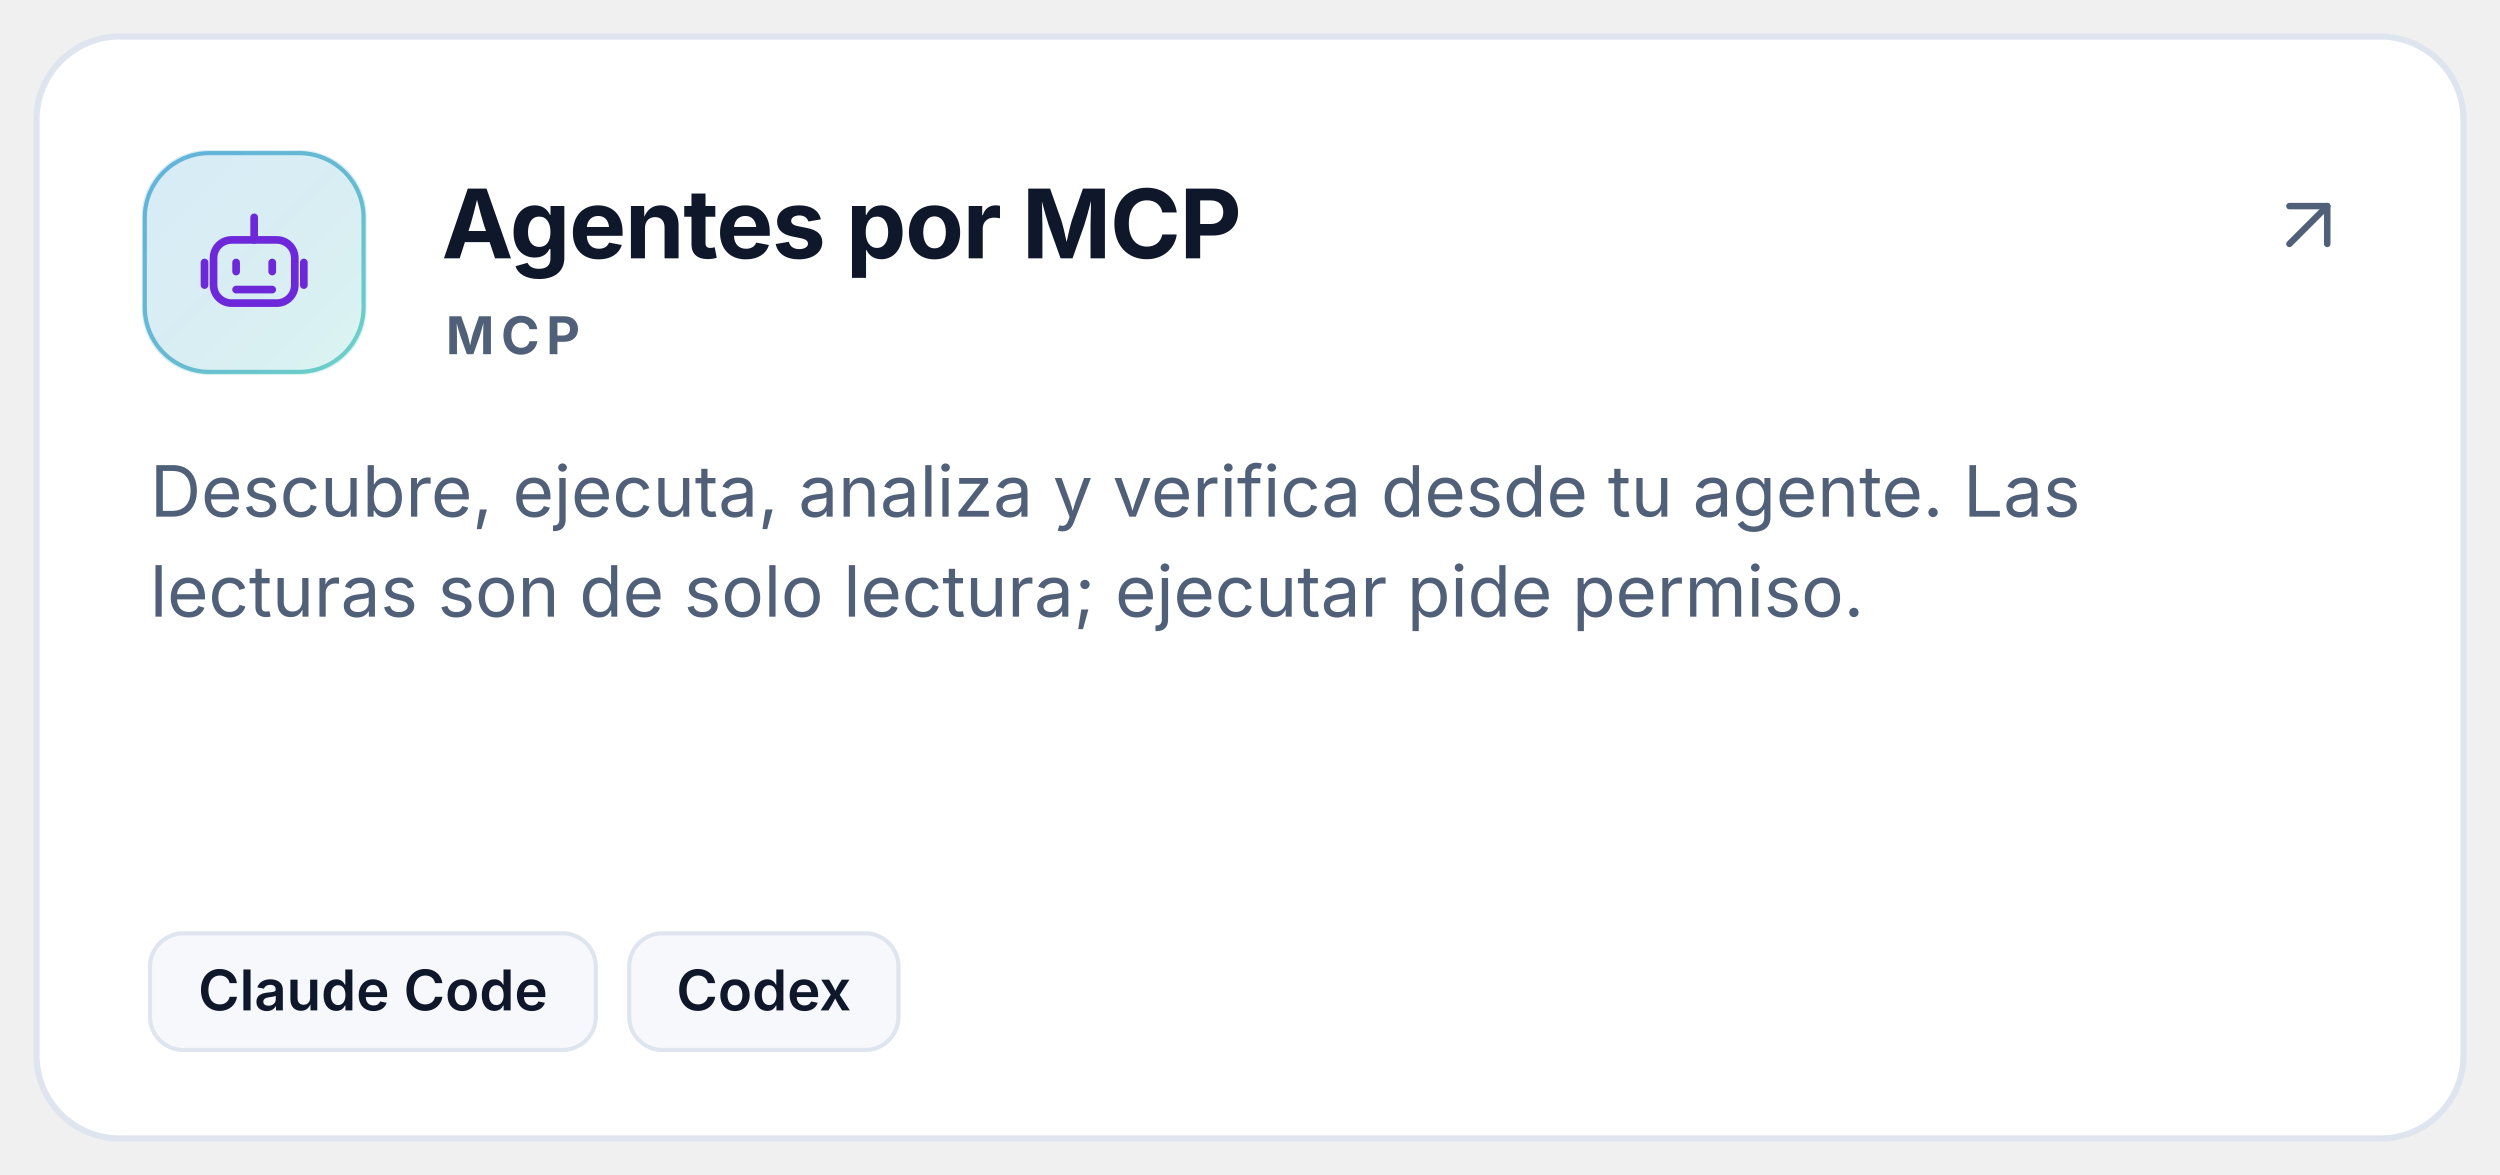
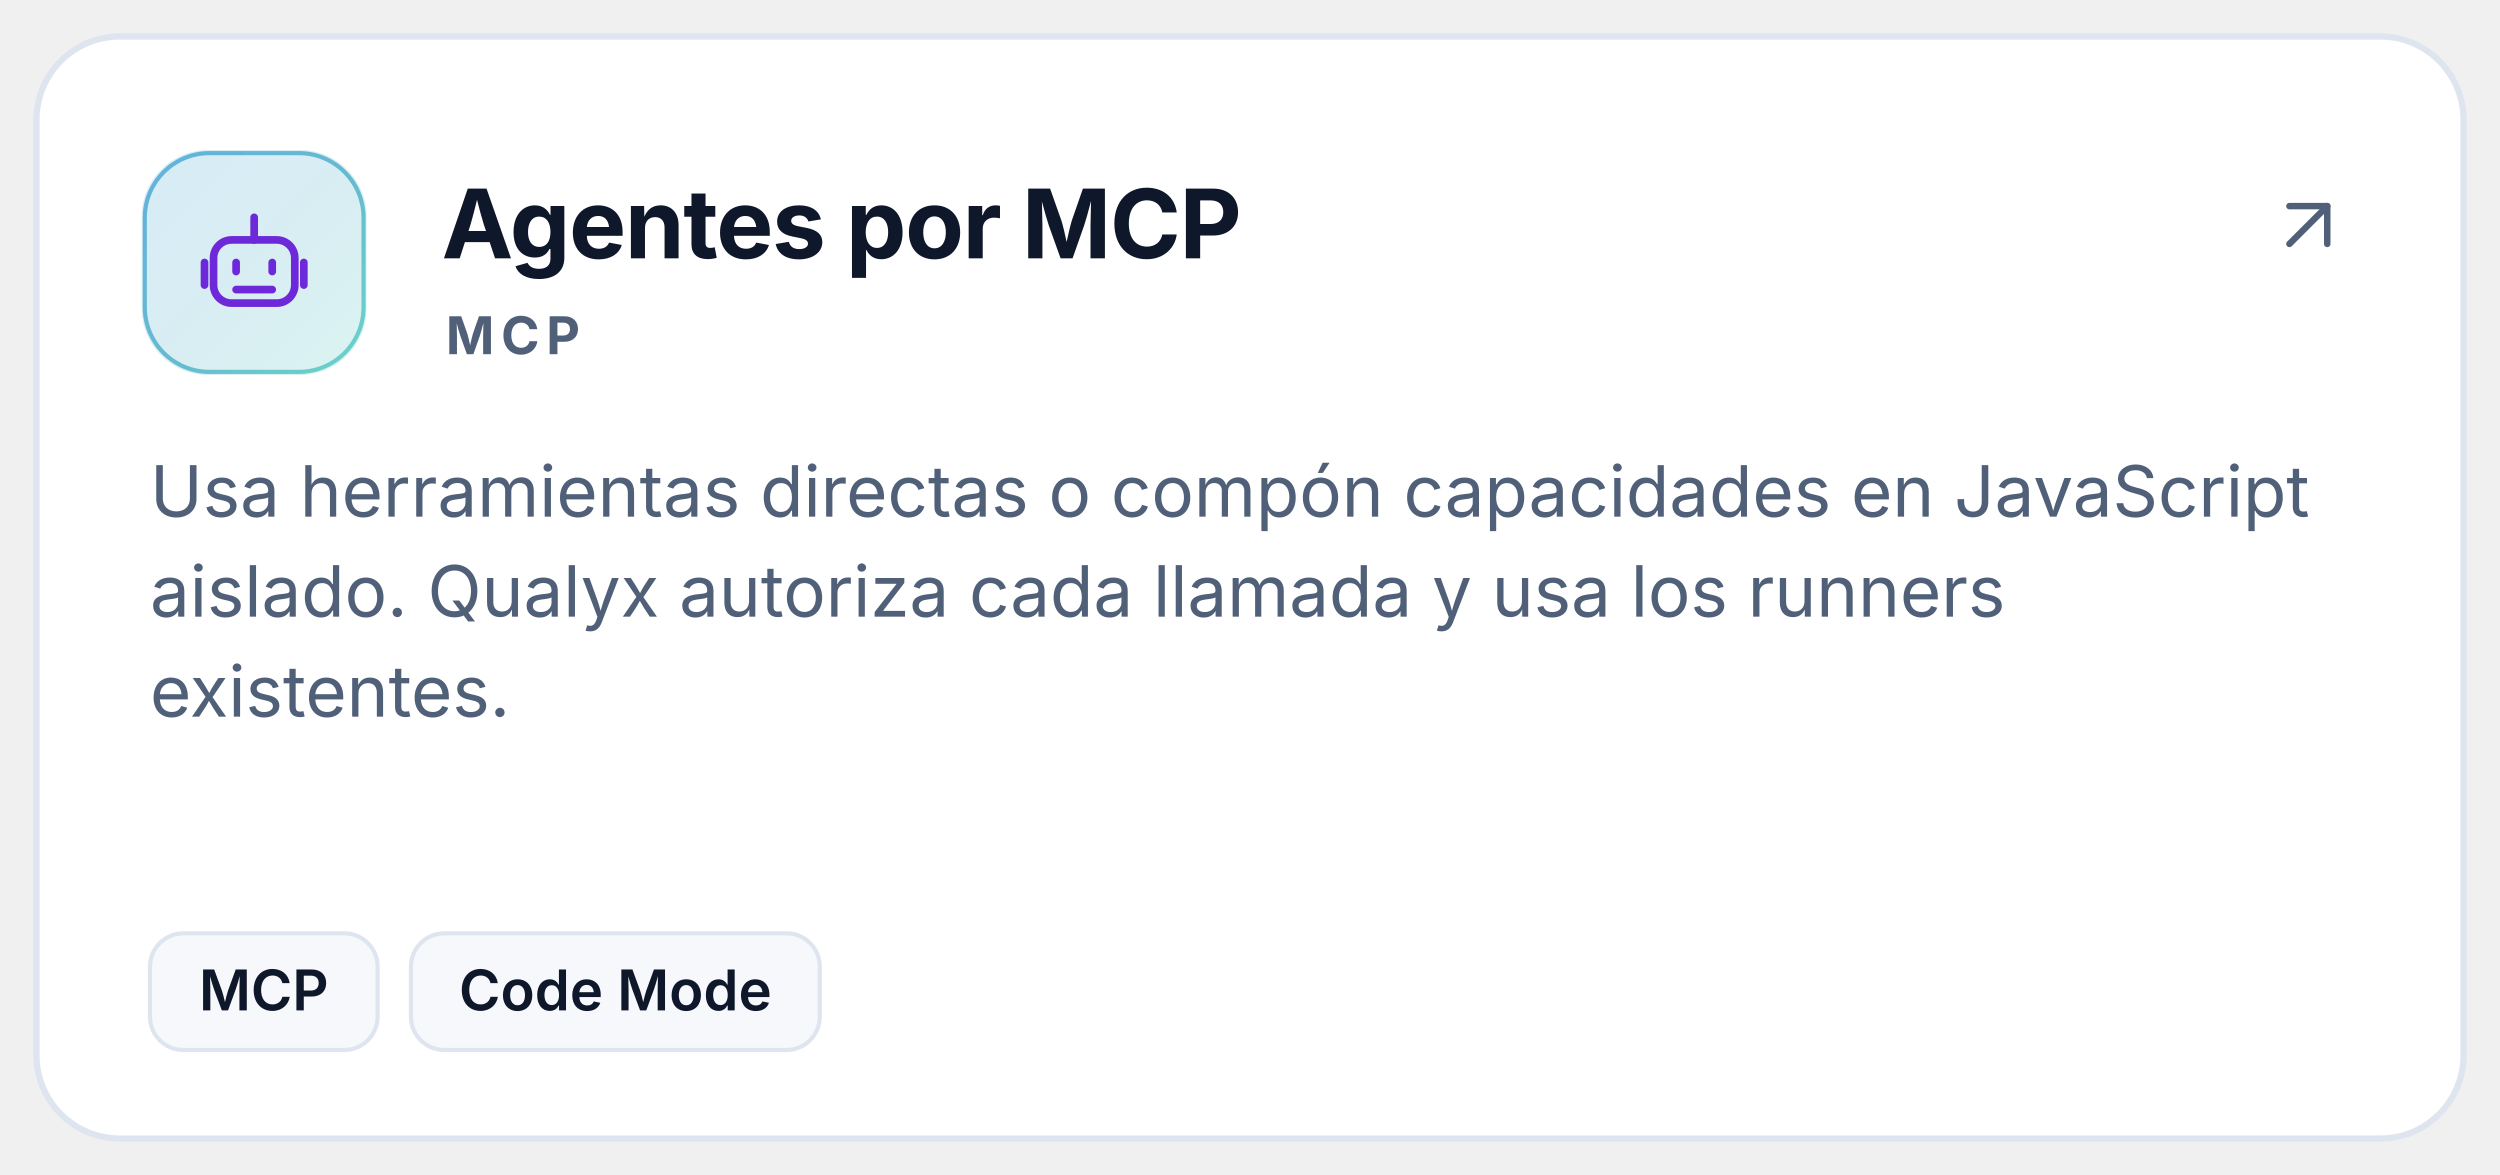
- <svg xmlns="http://www.w3.org/2000/svg" width="600" height="282" viewBox="0 0 600 282" role="img" aria-label="Agentes por MCP: Descubre, ejecuta, analiza y verifica desde tu agente. Las lecturas son de solo lectura; ejecutar pide permiso." data-readme-component="card">
+ <svg xmlns="http://www.w3.org/2000/svg" width="600" height="282" viewBox="0 0 600 282" role="img" aria-label="Agentes por MCP: Usa herramientas directas o compón capacidades en JavaScript aislado. Qualyx autoriza cada llamada y usa los runners existentes." data-readme-component="card">
  <defs>
    <linearGradient id="kb" x2="1" y2="0">
      <stop stop-color="#0284c7" />
      <stop offset=".55" stop-color="#0891b2" />
      <stop offset="1" stop-color="#14b8a6" />
    </linearGradient>
    <linearGradient id="kbd" x2="1" y2="1">
      <stop stop-color="#0284c7" />
      <stop offset=".55" stop-color="#0891b2" />
      <stop offset="1" stop-color="#14b8a6" />
    </linearGradient>
  </defs>
  <style>text{font-family:'Segoe UI',-apple-system,BlinkMacSystemFont,'Helvetica Neue',Inter,Arial,sans-serif}.live{animation:live 2.4s ease-in-out infinite}@keyframes live{0%,100%{opacity:1}50%{opacity:.25}}@media (prefers-reduced-motion:reduce){*{animation:none!important}}</style>
  <g transform="translate(8 8)">
    <rect x=".75" y=".75" width="582.5" height="264.5" rx="20" fill="#ffffff" stroke="#dfe5ef" stroke-width="1.5" />
    <path d="M28 .75h150" stroke="url(#kb)" stroke-width="3" stroke-linecap="round" />
    <rect x="26" y="28" width="54" height="54" rx="16" fill="url(#kbd)" opacity=".16" />
    <rect x="26.75" y="28.75" width="52.5" height="52.5" rx="15.5" fill="none" stroke="url(#kbd)" stroke-opacity=".55" />
    <g transform="translate(40 42) scale(1.08333)" fill="none" stroke="#6d28d9" stroke-width="1.7" stroke-linecap="round" stroke-linejoin="round">
      <rect x="3" y="7" width="18" height="14" rx="4" />
      <path d="M12 2v5M8 12v2m8-2v2m-8 4h8M1 12v5m22-5v5" />
    </g>
    <text x="98" y="54" font-size="23" font-weight="750" fill="#0f172a" text-anchor="start" letter-spacing="-.3">Agentes por MCP</text>
    <text x="99" y="77" font-size="12.5" font-weight="650" fill="#516079" text-anchor="start" letter-spacing="1.6">MCP</text>
    <g transform="rotate(-45 546 46)">
      <g transform="translate(535 35) scale(0.916667)" fill="none" stroke="#516079" stroke-width="1.7" stroke-linecap="round" stroke-linejoin="round">
        <path d="M5 12h14" />
        <path d="m12 5 7 7-7 7" />
      </g>
    </g>
-     <text x="28" y="116" font-size="17" font-weight="400" fill="#516079" text-anchor="start">Descubre, ejecuta, analiza y verifica desde tu agente. Las</text>
-     <text x="28" y="140" font-size="17" font-weight="400" fill="#516079" text-anchor="start">lecturas son de solo lectura; ejecutar pide permiso.</text>
-     <rect x="28" y="216" width="106.998" height="28" rx="8" fill="#f6f8fc" stroke="#dfe5ef" />
-     <text x="81.499" y="234.5" font-size="13.5" font-weight="600" fill="#0f172a" text-anchor="middle">Claude Code</text>
-     <rect x="142.998" y="216" width="64.64" height="28" rx="8" fill="#f6f8fc" stroke="#dfe5ef" />
-     <text x="175.318" y="234.5" font-size="13.5" font-weight="600" fill="#0f172a" text-anchor="middle">Codex</text>
+     <text x="28" y="116" font-size="17" font-weight="400" fill="#516079" text-anchor="start">Usa herramientas directas o compón capacidades en JavaScript</text>
+     <text x="28" y="140" font-size="17" font-weight="400" fill="#516079" text-anchor="start">aislado. Qualyx autoriza cada llamada y usa los runners</text>
+     <text x="28" y="164" font-size="17" font-weight="400" fill="#516079" text-anchor="start">existentes.</text>
+     <rect x="28" y="216" width="54.623" height="28" rx="8" fill="#f6f8fc" stroke="#dfe5ef" />
+     <text x="55.312" y="234.5" font-size="13.5" font-weight="600" fill="#0f172a" text-anchor="middle">MCP</text>
+     <rect x="90.623" y="216" width="98.126" height="28" rx="8" fill="#f6f8fc" stroke="#dfe5ef" />
+     <text x="139.686" y="234.5" font-size="13.5" font-weight="600" fill="#0f172a" text-anchor="middle">Code Mode</text>
  </g>
</svg>
